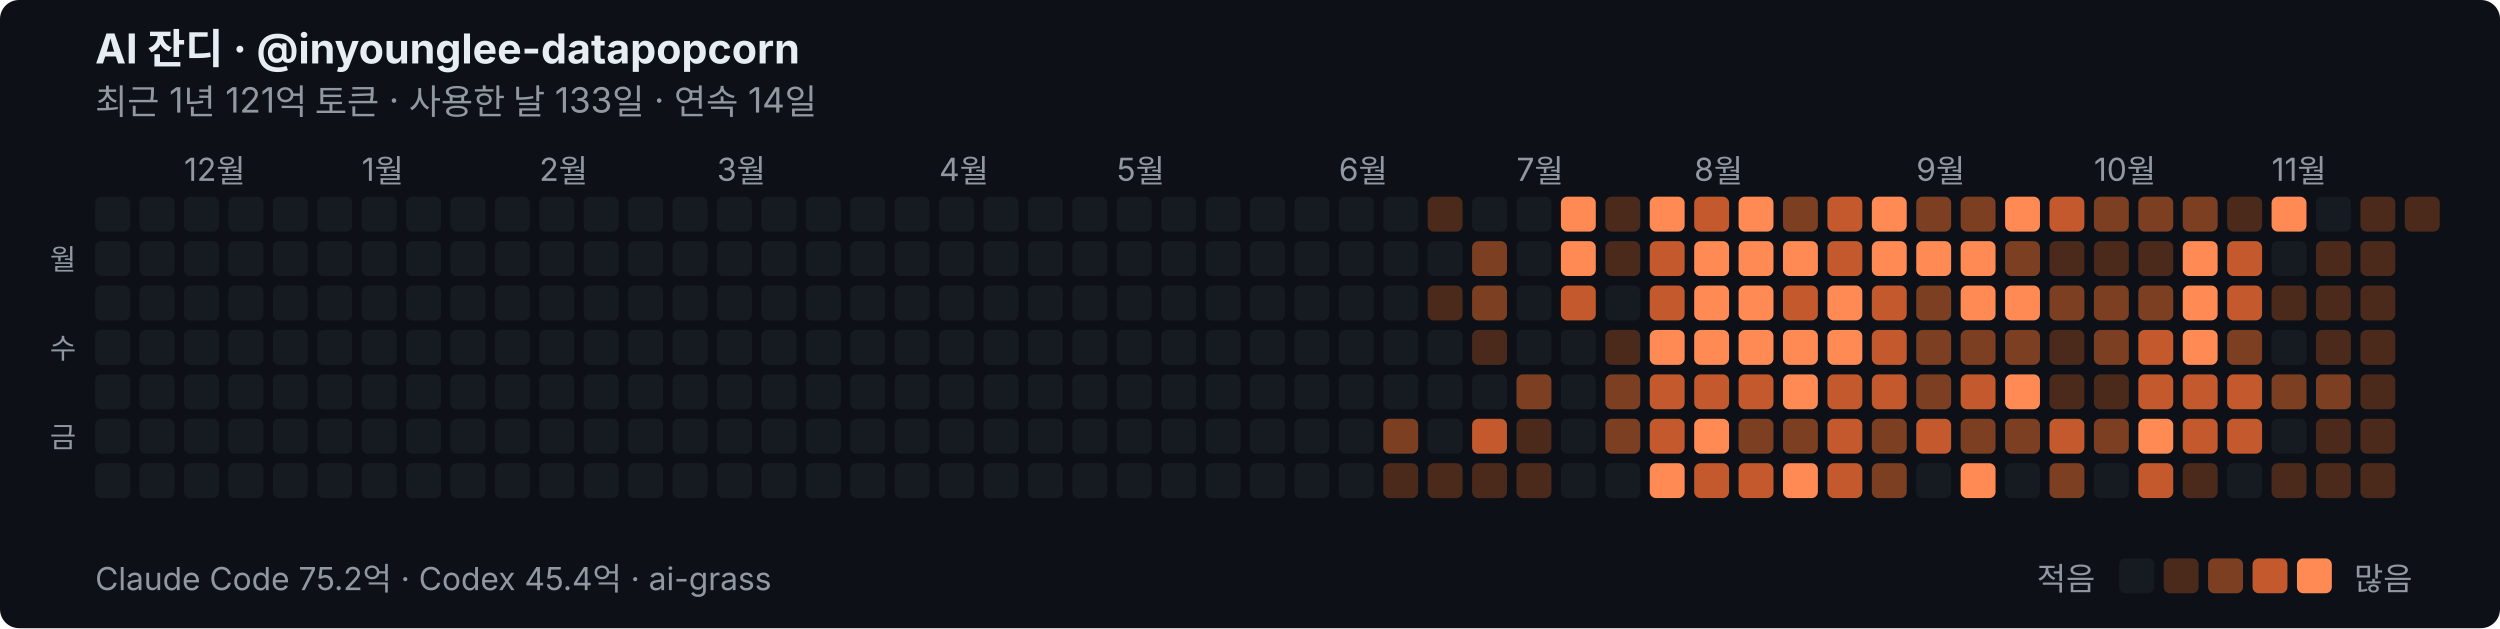
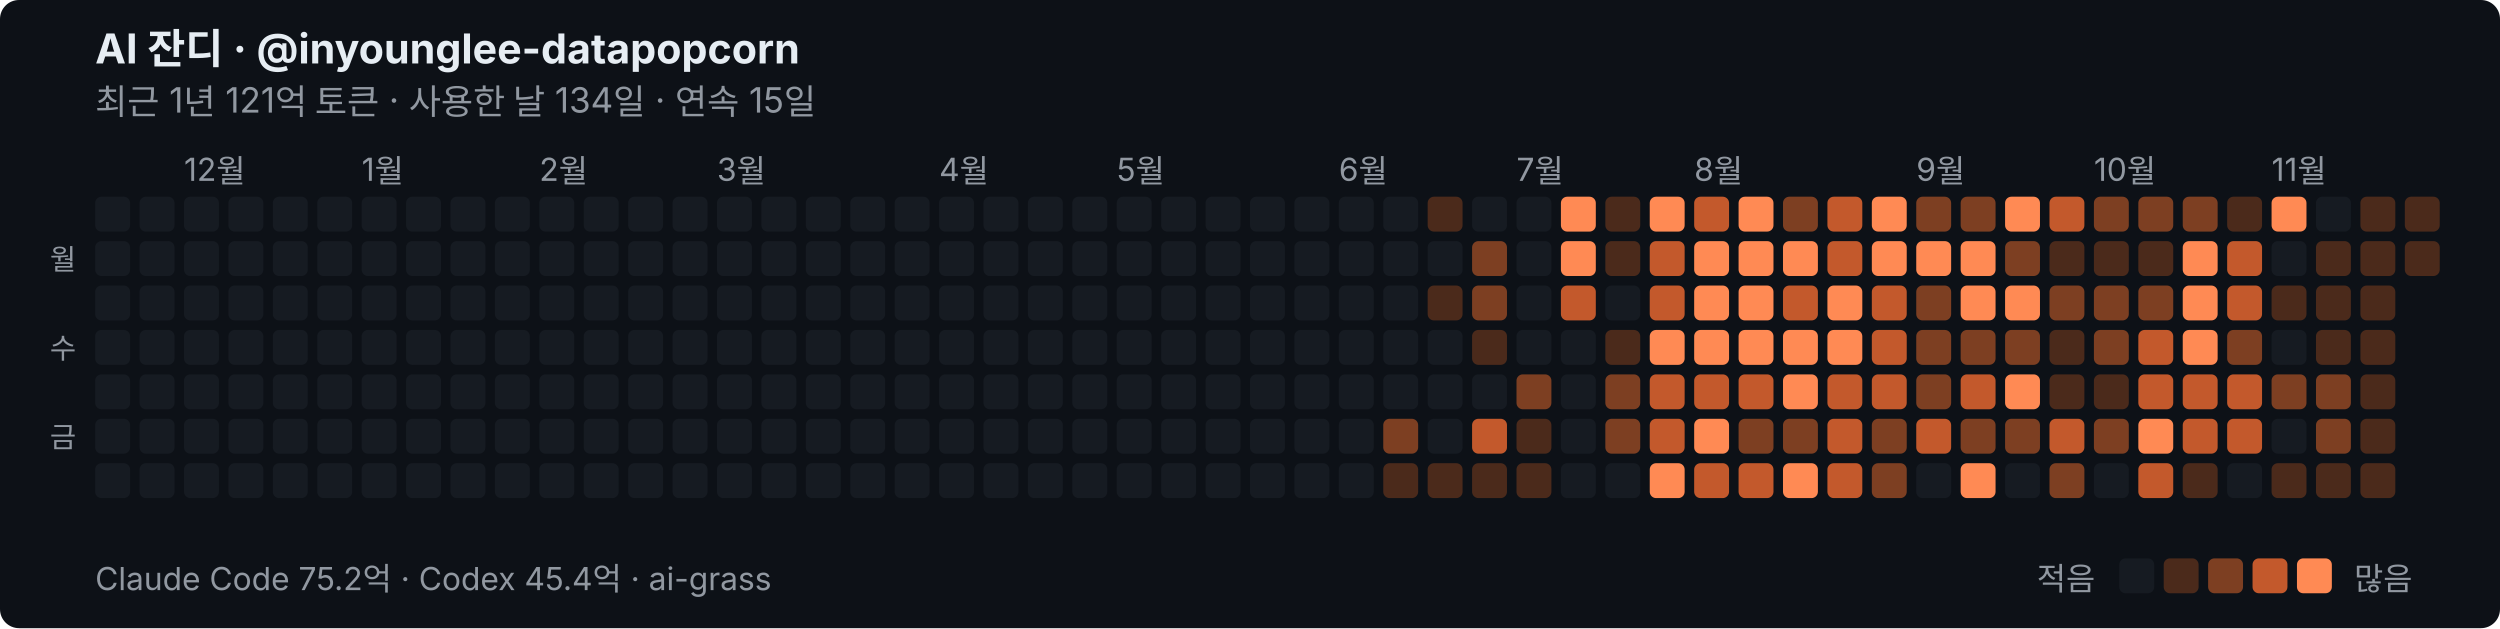
- <svg xmlns="http://www.w3.org/2000/svg" width="788" height="198" viewBox="0 0 788 198" role="img" aria-label="AI 잔디 · @inyounglee-datapopcorn 최근 1년 121억 토큰 · 사용한 날 133일 · 연속 14일">
+ <svg xmlns="http://www.w3.org/2000/svg" width="788" height="198" viewBox="0 0 788 198" role="img" aria-label="AI 잔디 · @inyounglee-datapopcorn 최근 1년 121억 토큰 · 사용한 날 134일 · 연속 15일">
  <rect width="788" height="198" rx="6" fill="#0d1117" />
  <g font-family="-apple-system,BlinkMacSystemFont,'Segoe UI','Apple SD Gothic Neo','Malgun Gothic',sans-serif">
    <text x="30" y="20" font-size="13" font-weight="700" fill="#e6edf3">AI 잔디 · @inyounglee-datapopcorn</text>
-     <text x="30" y="36" font-size="11" fill="#9198a1">최근 1년 121억 토큰 · 사용한 날 133일 · 연속 14일</text>
+     <text x="30" y="36" font-size="11" fill="#9198a1">최근 1년 121억 토큰 · 사용한 날 134일 · 연속 15일</text>
    <text x="58" y="57" font-size="10" fill="#9198a1">12월</text>
    <text x="114" y="57" font-size="10" fill="#9198a1">1월</text>
    <text x="170" y="57" font-size="10" fill="#9198a1">2월</text>
    <text x="226" y="57" font-size="10" fill="#9198a1">3월</text>
    <text x="296" y="57" font-size="10" fill="#9198a1">4월</text>
    <text x="352" y="57" font-size="10" fill="#9198a1">5월</text>
    <text x="422" y="57" font-size="10" fill="#9198a1">6월</text>
    <text x="478" y="57" font-size="10" fill="#9198a1">7월</text>
    <text x="534" y="57" font-size="10" fill="#9198a1">8월</text>
    <text x="604" y="57" font-size="10" fill="#9198a1">9월</text>
    <text x="660" y="57" font-size="10" fill="#9198a1">10월</text>
    <text x="716" y="57" font-size="10" fill="#9198a1">11월</text>
    <text x="24" y="85" font-size="9" text-anchor="end" fill="#9198a1">월</text>
    <text x="24" y="113" font-size="9" text-anchor="end" fill="#9198a1">수</text>
    <text x="24" y="141" font-size="9" text-anchor="end" fill="#9198a1">금</text>
    <rect x="30" y="62" width="11" height="11" rx="2" fill="#161b22" />
    <rect x="30" y="76" width="11" height="11" rx="2" fill="#161b22" />
    <rect x="30" y="90" width="11" height="11" rx="2" fill="#161b22" />
    <rect x="30" y="104" width="11" height="11" rx="2" fill="#161b22" />
    <rect x="30" y="118" width="11" height="11" rx="2" fill="#161b22" />
    <rect x="30" y="132" width="11" height="11" rx="2" fill="#161b22" />
    <rect x="30" y="146" width="11" height="11" rx="2" fill="#161b22" />
    <rect x="44" y="62" width="11" height="11" rx="2" fill="#161b22" />
    <rect x="44" y="76" width="11" height="11" rx="2" fill="#161b22" />
    <rect x="44" y="90" width="11" height="11" rx="2" fill="#161b22" />
    <rect x="44" y="104" width="11" height="11" rx="2" fill="#161b22" />
    <rect x="44" y="118" width="11" height="11" rx="2" fill="#161b22" />
    <rect x="44" y="132" width="11" height="11" rx="2" fill="#161b22" />
    <rect x="44" y="146" width="11" height="11" rx="2" fill="#161b22" />
    <rect x="58" y="62" width="11" height="11" rx="2" fill="#161b22" />
    <rect x="58" y="76" width="11" height="11" rx="2" fill="#161b22" />
    <rect x="58" y="90" width="11" height="11" rx="2" fill="#161b22" />
    <rect x="58" y="104" width="11" height="11" rx="2" fill="#161b22" />
    <rect x="58" y="118" width="11" height="11" rx="2" fill="#161b22" />
    <rect x="58" y="132" width="11" height="11" rx="2" fill="#161b22" />
    <rect x="58" y="146" width="11" height="11" rx="2" fill="#161b22" />
    <rect x="72" y="62" width="11" height="11" rx="2" fill="#161b22" />
    <rect x="72" y="76" width="11" height="11" rx="2" fill="#161b22" />
    <rect x="72" y="90" width="11" height="11" rx="2" fill="#161b22" />
    <rect x="72" y="104" width="11" height="11" rx="2" fill="#161b22" />
    <rect x="72" y="118" width="11" height="11" rx="2" fill="#161b22" />
    <rect x="72" y="132" width="11" height="11" rx="2" fill="#161b22" />
    <rect x="72" y="146" width="11" height="11" rx="2" fill="#161b22" />
    <rect x="86" y="62" width="11" height="11" rx="2" fill="#161b22" />
    <rect x="86" y="76" width="11" height="11" rx="2" fill="#161b22" />
    <rect x="86" y="90" width="11" height="11" rx="2" fill="#161b22" />
    <rect x="86" y="104" width="11" height="11" rx="2" fill="#161b22" />
    <rect x="86" y="118" width="11" height="11" rx="2" fill="#161b22" />
    <rect x="86" y="132" width="11" height="11" rx="2" fill="#161b22" />
    <rect x="86" y="146" width="11" height="11" rx="2" fill="#161b22" />
    <rect x="100" y="62" width="11" height="11" rx="2" fill="#161b22" />
    <rect x="100" y="76" width="11" height="11" rx="2" fill="#161b22" />
    <rect x="100" y="90" width="11" height="11" rx="2" fill="#161b22" />
    <rect x="100" y="104" width="11" height="11" rx="2" fill="#161b22" />
    <rect x="100" y="118" width="11" height="11" rx="2" fill="#161b22" />
    <rect x="100" y="132" width="11" height="11" rx="2" fill="#161b22" />
    <rect x="100" y="146" width="11" height="11" rx="2" fill="#161b22" />
    <rect x="114" y="62" width="11" height="11" rx="2" fill="#161b22" />
    <rect x="114" y="76" width="11" height="11" rx="2" fill="#161b22" />
    <rect x="114" y="90" width="11" height="11" rx="2" fill="#161b22" />
    <rect x="114" y="104" width="11" height="11" rx="2" fill="#161b22" />
    <rect x="114" y="118" width="11" height="11" rx="2" fill="#161b22" />
    <rect x="114" y="132" width="11" height="11" rx="2" fill="#161b22" />
    <rect x="114" y="146" width="11" height="11" rx="2" fill="#161b22" />
    <rect x="128" y="62" width="11" height="11" rx="2" fill="#161b22" />
    <rect x="128" y="76" width="11" height="11" rx="2" fill="#161b22" />
    <rect x="128" y="90" width="11" height="11" rx="2" fill="#161b22" />
    <rect x="128" y="104" width="11" height="11" rx="2" fill="#161b22" />
    <rect x="128" y="118" width="11" height="11" rx="2" fill="#161b22" />
    <rect x="128" y="132" width="11" height="11" rx="2" fill="#161b22" />
    <rect x="128" y="146" width="11" height="11" rx="2" fill="#161b22" />
    <rect x="142" y="62" width="11" height="11" rx="2" fill="#161b22" />
    <rect x="142" y="76" width="11" height="11" rx="2" fill="#161b22" />
    <rect x="142" y="90" width="11" height="11" rx="2" fill="#161b22" />
    <rect x="142" y="104" width="11" height="11" rx="2" fill="#161b22" />
    <rect x="142" y="118" width="11" height="11" rx="2" fill="#161b22" />
    <rect x="142" y="132" width="11" height="11" rx="2" fill="#161b22" />
    <rect x="142" y="146" width="11" height="11" rx="2" fill="#161b22" />
    <rect x="156" y="62" width="11" height="11" rx="2" fill="#161b22" />
    <rect x="156" y="76" width="11" height="11" rx="2" fill="#161b22" />
    <rect x="156" y="90" width="11" height="11" rx="2" fill="#161b22" />
    <rect x="156" y="104" width="11" height="11" rx="2" fill="#161b22" />
    <rect x="156" y="118" width="11" height="11" rx="2" fill="#161b22" />
    <rect x="156" y="132" width="11" height="11" rx="2" fill="#161b22" />
    <rect x="156" y="146" width="11" height="11" rx="2" fill="#161b22" />
    <rect x="170" y="62" width="11" height="11" rx="2" fill="#161b22" />
    <rect x="170" y="76" width="11" height="11" rx="2" fill="#161b22" />
    <rect x="170" y="90" width="11" height="11" rx="2" fill="#161b22" />
    <rect x="170" y="104" width="11" height="11" rx="2" fill="#161b22" />
    <rect x="170" y="118" width="11" height="11" rx="2" fill="#161b22" />
    <rect x="170" y="132" width="11" height="11" rx="2" fill="#161b22" />
    <rect x="170" y="146" width="11" height="11" rx="2" fill="#161b22" />
    <rect x="184" y="62" width="11" height="11" rx="2" fill="#161b22" />
    <rect x="184" y="76" width="11" height="11" rx="2" fill="#161b22" />
    <rect x="184" y="90" width="11" height="11" rx="2" fill="#161b22" />
    <rect x="184" y="104" width="11" height="11" rx="2" fill="#161b22" />
    <rect x="184" y="118" width="11" height="11" rx="2" fill="#161b22" />
    <rect x="184" y="132" width="11" height="11" rx="2" fill="#161b22" />
    <rect x="184" y="146" width="11" height="11" rx="2" fill="#161b22" />
    <rect x="198" y="62" width="11" height="11" rx="2" fill="#161b22" />
    <rect x="198" y="76" width="11" height="11" rx="2" fill="#161b22" />
    <rect x="198" y="90" width="11" height="11" rx="2" fill="#161b22" />
    <rect x="198" y="104" width="11" height="11" rx="2" fill="#161b22" />
    <rect x="198" y="118" width="11" height="11" rx="2" fill="#161b22" />
    <rect x="198" y="132" width="11" height="11" rx="2" fill="#161b22" />
    <rect x="198" y="146" width="11" height="11" rx="2" fill="#161b22" />
    <rect x="212" y="62" width="11" height="11" rx="2" fill="#161b22" />
    <rect x="212" y="76" width="11" height="11" rx="2" fill="#161b22" />
    <rect x="212" y="90" width="11" height="11" rx="2" fill="#161b22" />
    <rect x="212" y="104" width="11" height="11" rx="2" fill="#161b22" />
    <rect x="212" y="118" width="11" height="11" rx="2" fill="#161b22" />
    <rect x="212" y="132" width="11" height="11" rx="2" fill="#161b22" />
    <rect x="212" y="146" width="11" height="11" rx="2" fill="#161b22" />
    <rect x="226" y="62" width="11" height="11" rx="2" fill="#161b22" />
    <rect x="226" y="76" width="11" height="11" rx="2" fill="#161b22" />
    <rect x="226" y="90" width="11" height="11" rx="2" fill="#161b22" />
    <rect x="226" y="104" width="11" height="11" rx="2" fill="#161b22" />
    <rect x="226" y="118" width="11" height="11" rx="2" fill="#161b22" />
    <rect x="226" y="132" width="11" height="11" rx="2" fill="#161b22" />
    <rect x="226" y="146" width="11" height="11" rx="2" fill="#161b22" />
    <rect x="240" y="62" width="11" height="11" rx="2" fill="#161b22" />
    <rect x="240" y="76" width="11" height="11" rx="2" fill="#161b22" />
    <rect x="240" y="90" width="11" height="11" rx="2" fill="#161b22" />
    <rect x="240" y="104" width="11" height="11" rx="2" fill="#161b22" />
    <rect x="240" y="118" width="11" height="11" rx="2" fill="#161b22" />
    <rect x="240" y="132" width="11" height="11" rx="2" fill="#161b22" />
    <rect x="240" y="146" width="11" height="11" rx="2" fill="#161b22" />
    <rect x="254" y="62" width="11" height="11" rx="2" fill="#161b22" />
    <rect x="254" y="76" width="11" height="11" rx="2" fill="#161b22" />
    <rect x="254" y="90" width="11" height="11" rx="2" fill="#161b22" />
    <rect x="254" y="104" width="11" height="11" rx="2" fill="#161b22" />
    <rect x="254" y="118" width="11" height="11" rx="2" fill="#161b22" />
    <rect x="254" y="132" width="11" height="11" rx="2" fill="#161b22" />
    <rect x="254" y="146" width="11" height="11" rx="2" fill="#161b22" />
    <rect x="268" y="62" width="11" height="11" rx="2" fill="#161b22" />
    <rect x="268" y="76" width="11" height="11" rx="2" fill="#161b22" />
    <rect x="268" y="90" width="11" height="11" rx="2" fill="#161b22" />
    <rect x="268" y="104" width="11" height="11" rx="2" fill="#161b22" />
    <rect x="268" y="118" width="11" height="11" rx="2" fill="#161b22" />
    <rect x="268" y="132" width="11" height="11" rx="2" fill="#161b22" />
    <rect x="268" y="146" width="11" height="11" rx="2" fill="#161b22" />
    <rect x="282" y="62" width="11" height="11" rx="2" fill="#161b22" />
    <rect x="282" y="76" width="11" height="11" rx="2" fill="#161b22" />
    <rect x="282" y="90" width="11" height="11" rx="2" fill="#161b22" />
    <rect x="282" y="104" width="11" height="11" rx="2" fill="#161b22" />
    <rect x="282" y="118" width="11" height="11" rx="2" fill="#161b22" />
    <rect x="282" y="132" width="11" height="11" rx="2" fill="#161b22" />
    <rect x="282" y="146" width="11" height="11" rx="2" fill="#161b22" />
    <rect x="296" y="62" width="11" height="11" rx="2" fill="#161b22" />
    <rect x="296" y="76" width="11" height="11" rx="2" fill="#161b22" />
    <rect x="296" y="90" width="11" height="11" rx="2" fill="#161b22" />
    <rect x="296" y="104" width="11" height="11" rx="2" fill="#161b22" />
    <rect x="296" y="118" width="11" height="11" rx="2" fill="#161b22" />
    <rect x="296" y="132" width="11" height="11" rx="2" fill="#161b22" />
    <rect x="296" y="146" width="11" height="11" rx="2" fill="#161b22" />
    <rect x="310" y="62" width="11" height="11" rx="2" fill="#161b22" />
    <rect x="310" y="76" width="11" height="11" rx="2" fill="#161b22" />
    <rect x="310" y="90" width="11" height="11" rx="2" fill="#161b22" />
    <rect x="310" y="104" width="11" height="11" rx="2" fill="#161b22" />
    <rect x="310" y="118" width="11" height="11" rx="2" fill="#161b22" />
    <rect x="310" y="132" width="11" height="11" rx="2" fill="#161b22" />
    <rect x="310" y="146" width="11" height="11" rx="2" fill="#161b22" />
    <rect x="324" y="62" width="11" height="11" rx="2" fill="#161b22" />
    <rect x="324" y="76" width="11" height="11" rx="2" fill="#161b22" />
    <rect x="324" y="90" width="11" height="11" rx="2" fill="#161b22" />
    <rect x="324" y="104" width="11" height="11" rx="2" fill="#161b22" />
    <rect x="324" y="118" width="11" height="11" rx="2" fill="#161b22" />
    <rect x="324" y="132" width="11" height="11" rx="2" fill="#161b22" />
    <rect x="324" y="146" width="11" height="11" rx="2" fill="#161b22" />
    <rect x="338" y="62" width="11" height="11" rx="2" fill="#161b22" />
    <rect x="338" y="76" width="11" height="11" rx="2" fill="#161b22" />
    <rect x="338" y="90" width="11" height="11" rx="2" fill="#161b22" />
    <rect x="338" y="104" width="11" height="11" rx="2" fill="#161b22" />
    <rect x="338" y="118" width="11" height="11" rx="2" fill="#161b22" />
    <rect x="338" y="132" width="11" height="11" rx="2" fill="#161b22" />
    <rect x="338" y="146" width="11" height="11" rx="2" fill="#161b22" />
    <rect x="352" y="62" width="11" height="11" rx="2" fill="#161b22" />
    <rect x="352" y="76" width="11" height="11" rx="2" fill="#161b22" />
    <rect x="352" y="90" width="11" height="11" rx="2" fill="#161b22" />
    <rect x="352" y="104" width="11" height="11" rx="2" fill="#161b22" />
    <rect x="352" y="118" width="11" height="11" rx="2" fill="#161b22" />
    <rect x="352" y="132" width="11" height="11" rx="2" fill="#161b22" />
    <rect x="352" y="146" width="11" height="11" rx="2" fill="#161b22" />
    <rect x="366" y="62" width="11" height="11" rx="2" fill="#161b22" />
    <rect x="366" y="76" width="11" height="11" rx="2" fill="#161b22" />
    <rect x="366" y="90" width="11" height="11" rx="2" fill="#161b22" />
    <rect x="366" y="104" width="11" height="11" rx="2" fill="#161b22" />
    <rect x="366" y="118" width="11" height="11" rx="2" fill="#161b22" />
    <rect x="366" y="132" width="11" height="11" rx="2" fill="#161b22" />
    <rect x="366" y="146" width="11" height="11" rx="2" fill="#161b22" />
    <rect x="380" y="62" width="11" height="11" rx="2" fill="#161b22" />
    <rect x="380" y="76" width="11" height="11" rx="2" fill="#161b22" />
    <rect x="380" y="90" width="11" height="11" rx="2" fill="#161b22" />
    <rect x="380" y="104" width="11" height="11" rx="2" fill="#161b22" />
    <rect x="380" y="118" width="11" height="11" rx="2" fill="#161b22" />
    <rect x="380" y="132" width="11" height="11" rx="2" fill="#161b22" />
    <rect x="380" y="146" width="11" height="11" rx="2" fill="#161b22" />
    <rect x="394" y="62" width="11" height="11" rx="2" fill="#161b22" />
    <rect x="394" y="76" width="11" height="11" rx="2" fill="#161b22" />
    <rect x="394" y="90" width="11" height="11" rx="2" fill="#161b22" />
    <rect x="394" y="104" width="11" height="11" rx="2" fill="#161b22" />
    <rect x="394" y="118" width="11" height="11" rx="2" fill="#161b22" />
    <rect x="394" y="132" width="11" height="11" rx="2" fill="#161b22" />
    <rect x="394" y="146" width="11" height="11" rx="2" fill="#161b22" />
    <rect x="408" y="62" width="11" height="11" rx="2" fill="#161b22" />
    <rect x="408" y="76" width="11" height="11" rx="2" fill="#161b22" />
    <rect x="408" y="90" width="11" height="11" rx="2" fill="#161b22" />
    <rect x="408" y="104" width="11" height="11" rx="2" fill="#161b22" />
    <rect x="408" y="118" width="11" height="11" rx="2" fill="#161b22" />
    <rect x="408" y="132" width="11" height="11" rx="2" fill="#161b22" />
    <rect x="408" y="146" width="11" height="11" rx="2" fill="#161b22" />
    <rect x="422" y="62" width="11" height="11" rx="2" fill="#161b22" />
    <rect x="422" y="76" width="11" height="11" rx="2" fill="#161b22" />
    <rect x="422" y="90" width="11" height="11" rx="2" fill="#161b22" />
    <rect x="422" y="104" width="11" height="11" rx="2" fill="#161b22" />
    <rect x="422" y="118" width="11" height="11" rx="2" fill="#161b22" />
    <rect x="422" y="132" width="11" height="11" rx="2" fill="#161b22" />
    <rect x="422" y="146" width="11" height="11" rx="2" fill="#161b22" />
    <rect x="436" y="62" width="11" height="11" rx="2" fill="#161b22" />
    <rect x="436" y="76" width="11" height="11" rx="2" fill="#161b22" />
    <rect x="436" y="90" width="11" height="11" rx="2" fill="#161b22" />
    <rect x="436" y="104" width="11" height="11" rx="2" fill="#161b22" />
    <rect x="436" y="118" width="11" height="11" rx="2" fill="#161b22" />
    <rect x="436" y="132" width="11" height="11" rx="2" fill="#7d3f22" />
    <rect x="436" y="146" width="11" height="11" rx="2" fill="#4b2a1b" />
    <rect x="450" y="62" width="11" height="11" rx="2" fill="#4b2a1b" />
    <rect x="450" y="76" width="11" height="11" rx="2" fill="#161b22" />
    <rect x="450" y="90" width="11" height="11" rx="2" fill="#4b2a1b" />
    <rect x="450" y="104" width="11" height="11" rx="2" fill="#161b22" />
    <rect x="450" y="118" width="11" height="11" rx="2" fill="#161b22" />
    <rect x="450" y="132" width="11" height="11" rx="2" fill="#161b22" />
    <rect x="450" y="146" width="11" height="11" rx="2" fill="#4b2a1b" />
    <rect x="464" y="62" width="11" height="11" rx="2" fill="#161b22" />
    <rect x="464" y="76" width="11" height="11" rx="2" fill="#7d3f22" />
    <rect x="464" y="90" width="11" height="11" rx="2" fill="#7d3f22" />
    <rect x="464" y="104" width="11" height="11" rx="2" fill="#4b2a1b" />
    <rect x="464" y="118" width="11" height="11" rx="2" fill="#161b22" />
    <rect x="464" y="132" width="11" height="11" rx="2" fill="#c3592c" />
    <rect x="464" y="146" width="11" height="11" rx="2" fill="#4b2a1b" />
    <rect x="478" y="62" width="11" height="11" rx="2" fill="#161b22" />
    <rect x="478" y="76" width="11" height="11" rx="2" fill="#161b22" />
    <rect x="478" y="90" width="11" height="11" rx="2" fill="#161b22" />
    <rect x="478" y="104" width="11" height="11" rx="2" fill="#161b22" />
    <rect x="478" y="118" width="11" height="11" rx="2" fill="#7d3f22" />
    <rect x="478" y="132" width="11" height="11" rx="2" fill="#4b2a1b" />
    <rect x="478" y="146" width="11" height="11" rx="2" fill="#4b2a1b" />
    <rect x="492" y="62" width="11" height="11" rx="2" fill="#ff8a54" />
    <rect x="492" y="76" width="11" height="11" rx="2" fill="#ff8a54" />
    <rect x="492" y="90" width="11" height="11" rx="2" fill="#c3592c" />
    <rect x="492" y="104" width="11" height="11" rx="2" fill="#161b22" />
    <rect x="492" y="118" width="11" height="11" rx="2" fill="#161b22" />
    <rect x="492" y="132" width="11" height="11" rx="2" fill="#161b22" />
    <rect x="492" y="146" width="11" height="11" rx="2" fill="#161b22" />
    <rect x="506" y="62" width="11" height="11" rx="2" fill="#4b2a1b" />
    <rect x="506" y="76" width="11" height="11" rx="2" fill="#4b2a1b" />
    <rect x="506" y="90" width="11" height="11" rx="2" fill="#161b22" />
    <rect x="506" y="104" width="11" height="11" rx="2" fill="#4b2a1b" />
    <rect x="506" y="118" width="11" height="11" rx="2" fill="#7d3f22" />
    <rect x="506" y="132" width="11" height="11" rx="2" fill="#7d3f22" />
    <rect x="506" y="146" width="11" height="11" rx="2" fill="#161b22" />
    <rect x="520" y="62" width="11" height="11" rx="2" fill="#ff8a54" />
    <rect x="520" y="76" width="11" height="11" rx="2" fill="#c3592c" />
    <rect x="520" y="90" width="11" height="11" rx="2" fill="#c3592c" />
    <rect x="520" y="104" width="11" height="11" rx="2" fill="#ff8a54" />
    <rect x="520" y="118" width="11" height="11" rx="2" fill="#c3592c" />
    <rect x="520" y="132" width="11" height="11" rx="2" fill="#c3592c" />
    <rect x="520" y="146" width="11" height="11" rx="2" fill="#ff8a54" />
    <rect x="534" y="62" width="11" height="11" rx="2" fill="#c3592c" />
    <rect x="534" y="76" width="11" height="11" rx="2" fill="#ff8a54" />
    <rect x="534" y="90" width="11" height="11" rx="2" fill="#ff8a54" />
    <rect x="534" y="104" width="11" height="11" rx="2" fill="#ff8a54" />
    <rect x="534" y="118" width="11" height="11" rx="2" fill="#c3592c" />
    <rect x="534" y="132" width="11" height="11" rx="2" fill="#ff8a54" />
    <rect x="534" y="146" width="11" height="11" rx="2" fill="#c3592c" />
    <rect x="548" y="62" width="11" height="11" rx="2" fill="#ff8a54" />
    <rect x="548" y="76" width="11" height="11" rx="2" fill="#ff8a54" />
    <rect x="548" y="90" width="11" height="11" rx="2" fill="#ff8a54" />
    <rect x="548" y="104" width="11" height="11" rx="2" fill="#ff8a54" />
    <rect x="548" y="118" width="11" height="11" rx="2" fill="#c3592c" />
    <rect x="548" y="132" width="11" height="11" rx="2" fill="#7d3f22" />
    <rect x="548" y="146" width="11" height="11" rx="2" fill="#c3592c" />
    <rect x="562" y="62" width="11" height="11" rx="2" fill="#7d3f22" />
    <rect x="562" y="76" width="11" height="11" rx="2" fill="#ff8a54" />
    <rect x="562" y="90" width="11" height="11" rx="2" fill="#c3592c" />
    <rect x="562" y="104" width="11" height="11" rx="2" fill="#ff8a54" />
    <rect x="562" y="118" width="11" height="11" rx="2" fill="#ff8a54" />
    <rect x="562" y="132" width="11" height="11" rx="2" fill="#7d3f22" />
    <rect x="562" y="146" width="11" height="11" rx="2" fill="#ff8a54" />
    <rect x="576" y="62" width="11" height="11" rx="2" fill="#c3592c" />
    <rect x="576" y="76" width="11" height="11" rx="2" fill="#c3592c" />
    <rect x="576" y="90" width="11" height="11" rx="2" fill="#ff8a54" />
    <rect x="576" y="104" width="11" height="11" rx="2" fill="#ff8a54" />
    <rect x="576" y="118" width="11" height="11" rx="2" fill="#c3592c" />
    <rect x="576" y="132" width="11" height="11" rx="2" fill="#c3592c" />
    <rect x="576" y="146" width="11" height="11" rx="2" fill="#c3592c" />
    <rect x="590" y="62" width="11" height="11" rx="2" fill="#ff8a54" />
    <rect x="590" y="76" width="11" height="11" rx="2" fill="#ff8a54" />
    <rect x="590" y="90" width="11" height="11" rx="2" fill="#c3592c" />
    <rect x="590" y="104" width="11" height="11" rx="2" fill="#c3592c" />
    <rect x="590" y="118" width="11" height="11" rx="2" fill="#c3592c" />
    <rect x="590" y="132" width="11" height="11" rx="2" fill="#7d3f22" />
    <rect x="590" y="146" width="11" height="11" rx="2" fill="#7d3f22" />
    <rect x="604" y="62" width="11" height="11" rx="2" fill="#7d3f22" />
    <rect x="604" y="76" width="11" height="11" rx="2" fill="#ff8a54" />
    <rect x="604" y="90" width="11" height="11" rx="2" fill="#7d3f22" />
    <rect x="604" y="104" width="11" height="11" rx="2" fill="#7d3f22" />
    <rect x="604" y="118" width="11" height="11" rx="2" fill="#7d3f22" />
    <rect x="604" y="132" width="11" height="11" rx="2" fill="#c3592c" />
    <rect x="604" y="146" width="11" height="11" rx="2" fill="#161b22" />
    <rect x="618" y="62" width="11" height="11" rx="2" fill="#7d3f22" />
    <rect x="618" y="76" width="11" height="11" rx="2" fill="#ff8a54" />
    <rect x="618" y="90" width="11" height="11" rx="2" fill="#ff8a54" />
    <rect x="618" y="104" width="11" height="11" rx="2" fill="#7d3f22" />
    <rect x="618" y="118" width="11" height="11" rx="2" fill="#c3592c" />
    <rect x="618" y="132" width="11" height="11" rx="2" fill="#7d3f22" />
    <rect x="618" y="146" width="11" height="11" rx="2" fill="#ff8a54" />
    <rect x="632" y="62" width="11" height="11" rx="2" fill="#ff8a54" />
    <rect x="632" y="76" width="11" height="11" rx="2" fill="#7d3f22" />
    <rect x="632" y="90" width="11" height="11" rx="2" fill="#ff8a54" />
    <rect x="632" y="104" width="11" height="11" rx="2" fill="#7d3f22" />
    <rect x="632" y="118" width="11" height="11" rx="2" fill="#ff8a54" />
    <rect x="632" y="132" width="11" height="11" rx="2" fill="#7d3f22" />
    <rect x="632" y="146" width="11" height="11" rx="2" fill="#161b22" />
    <rect x="646" y="62" width="11" height="11" rx="2" fill="#c3592c" />
    <rect x="646" y="76" width="11" height="11" rx="2" fill="#4b2a1b" />
    <rect x="646" y="90" width="11" height="11" rx="2" fill="#7d3f22" />
    <rect x="646" y="104" width="11" height="11" rx="2" fill="#4b2a1b" />
    <rect x="646" y="118" width="11" height="11" rx="2" fill="#4b2a1b" />
    <rect x="646" y="132" width="11" height="11" rx="2" fill="#c3592c" />
    <rect x="646" y="146" width="11" height="11" rx="2" fill="#7d3f22" />
    <rect x="660" y="62" width="11" height="11" rx="2" fill="#7d3f22" />
    <rect x="660" y="76" width="11" height="11" rx="2" fill="#4b2a1b" />
    <rect x="660" y="90" width="11" height="11" rx="2" fill="#7d3f22" />
    <rect x="660" y="104" width="11" height="11" rx="2" fill="#7d3f22" />
    <rect x="660" y="118" width="11" height="11" rx="2" fill="#4b2a1b" />
    <rect x="660" y="132" width="11" height="11" rx="2" fill="#7d3f22" />
    <rect x="660" y="146" width="11" height="11" rx="2" fill="#161b22" />
    <rect x="674" y="62" width="11" height="11" rx="2" fill="#7d3f22" />
    <rect x="674" y="76" width="11" height="11" rx="2" fill="#4b2a1b" />
    <rect x="674" y="90" width="11" height="11" rx="2" fill="#7d3f22" />
    <rect x="674" y="104" width="11" height="11" rx="2" fill="#c3592c" />
    <rect x="674" y="118" width="11" height="11" rx="2" fill="#c3592c" />
    <rect x="674" y="132" width="11" height="11" rx="2" fill="#ff8a54" />
    <rect x="674" y="146" width="11" height="11" rx="2" fill="#c3592c" />
    <rect x="688" y="62" width="11" height="11" rx="2" fill="#7d3f22" />
    <rect x="688" y="76" width="11" height="11" rx="2" fill="#ff8a54" />
    <rect x="688" y="90" width="11" height="11" rx="2" fill="#ff8a54" />
    <rect x="688" y="104" width="11" height="11" rx="2" fill="#ff8a54" />
    <rect x="688" y="118" width="11" height="11" rx="2" fill="#c3592c" />
    <rect x="688" y="132" width="11" height="11" rx="2" fill="#c3592c" />
    <rect x="688" y="146" width="11" height="11" rx="2" fill="#4b2a1b" />
    <rect x="702" y="62" width="11" height="11" rx="2" fill="#4b2a1b" />
    <rect x="702" y="76" width="11" height="11" rx="2" fill="#c3592c" />
    <rect x="702" y="90" width="11" height="11" rx="2" fill="#c3592c" />
    <rect x="702" y="104" width="11" height="11" rx="2" fill="#7d3f22" />
    <rect x="702" y="118" width="11" height="11" rx="2" fill="#c3592c" />
    <rect x="702" y="132" width="11" height="11" rx="2" fill="#c3592c" />
    <rect x="702" y="146" width="11" height="11" rx="2" fill="#161b22" />
    <rect x="716" y="62" width="11" height="11" rx="2" fill="#ff8a54" />
    <rect x="716" y="76" width="11" height="11" rx="2" fill="#161b22" />
    <rect x="716" y="90" width="11" height="11" rx="2" fill="#4b2a1b" />
    <rect x="716" y="104" width="11" height="11" rx="2" fill="#161b22" />
    <rect x="716" y="118" width="11" height="11" rx="2" fill="#7d3f22" />
    <rect x="716" y="132" width="11" height="11" rx="2" fill="#161b22" />
    <rect x="716" y="146" width="11" height="11" rx="2" fill="#4b2a1b" />
    <rect x="730" y="62" width="11" height="11" rx="2" fill="#161b22" />
    <rect x="730" y="76" width="11" height="11" rx="2" fill="#4b2a1b" />
    <rect x="730" y="90" width="11" height="11" rx="2" fill="#4b2a1b" />
    <rect x="730" y="104" width="11" height="11" rx="2" fill="#4b2a1b" />
    <rect x="730" y="118" width="11" height="11" rx="2" fill="#7d3f22" />
-     <rect x="730" y="132" width="11" height="11" rx="2" fill="#4b2a1b" />
+     <rect x="730" y="132" width="11" height="11" rx="2" fill="#7d3f22" />
    <rect x="730" y="146" width="11" height="11" rx="2" fill="#4b2a1b" />
    <rect x="744" y="62" width="11" height="11" rx="2" fill="#4b2a1b" />
    <rect x="744" y="76" width="11" height="11" rx="2" fill="#4b2a1b" />
    <rect x="744" y="90" width="11" height="11" rx="2" fill="#4b2a1b" />
    <rect x="744" y="104" width="11" height="11" rx="2" fill="#4b2a1b" />
    <rect x="744" y="118" width="11" height="11" rx="2" fill="#4b2a1b" />
    <rect x="744" y="132" width="11" height="11" rx="2" fill="#4b2a1b" />
    <rect x="744" y="146" width="11" height="11" rx="2" fill="#4b2a1b" />
    <rect x="758" y="62" width="11" height="11" rx="2" fill="#4b2a1b" />
+     <rect x="758" y="76" width="11" height="11" rx="2" fill="#4b2a1b" />
    <text x="30" y="186" font-size="10" fill="#9198a1">Claude Code 75.2억 · Codex 45.4억 · ai-grass</text>
    <text x="642" y="186" font-size="10" fill="#9198a1">적음</text>
    <rect x="668" y="176" width="11" height="11" rx="2" fill="#161b22" />
    <rect x="682" y="176" width="11" height="11" rx="2" fill="#4b2a1b" />
    <rect x="696" y="176" width="11" height="11" rx="2" fill="#7d3f22" />
    <rect x="710" y="176" width="11" height="11" rx="2" fill="#c3592c" />
    <rect x="724" y="176" width="11" height="11" rx="2" fill="#ff8a54" />
    <text x="742" y="186" font-size="10" fill="#9198a1">많음</text>
  </g>
</svg>
